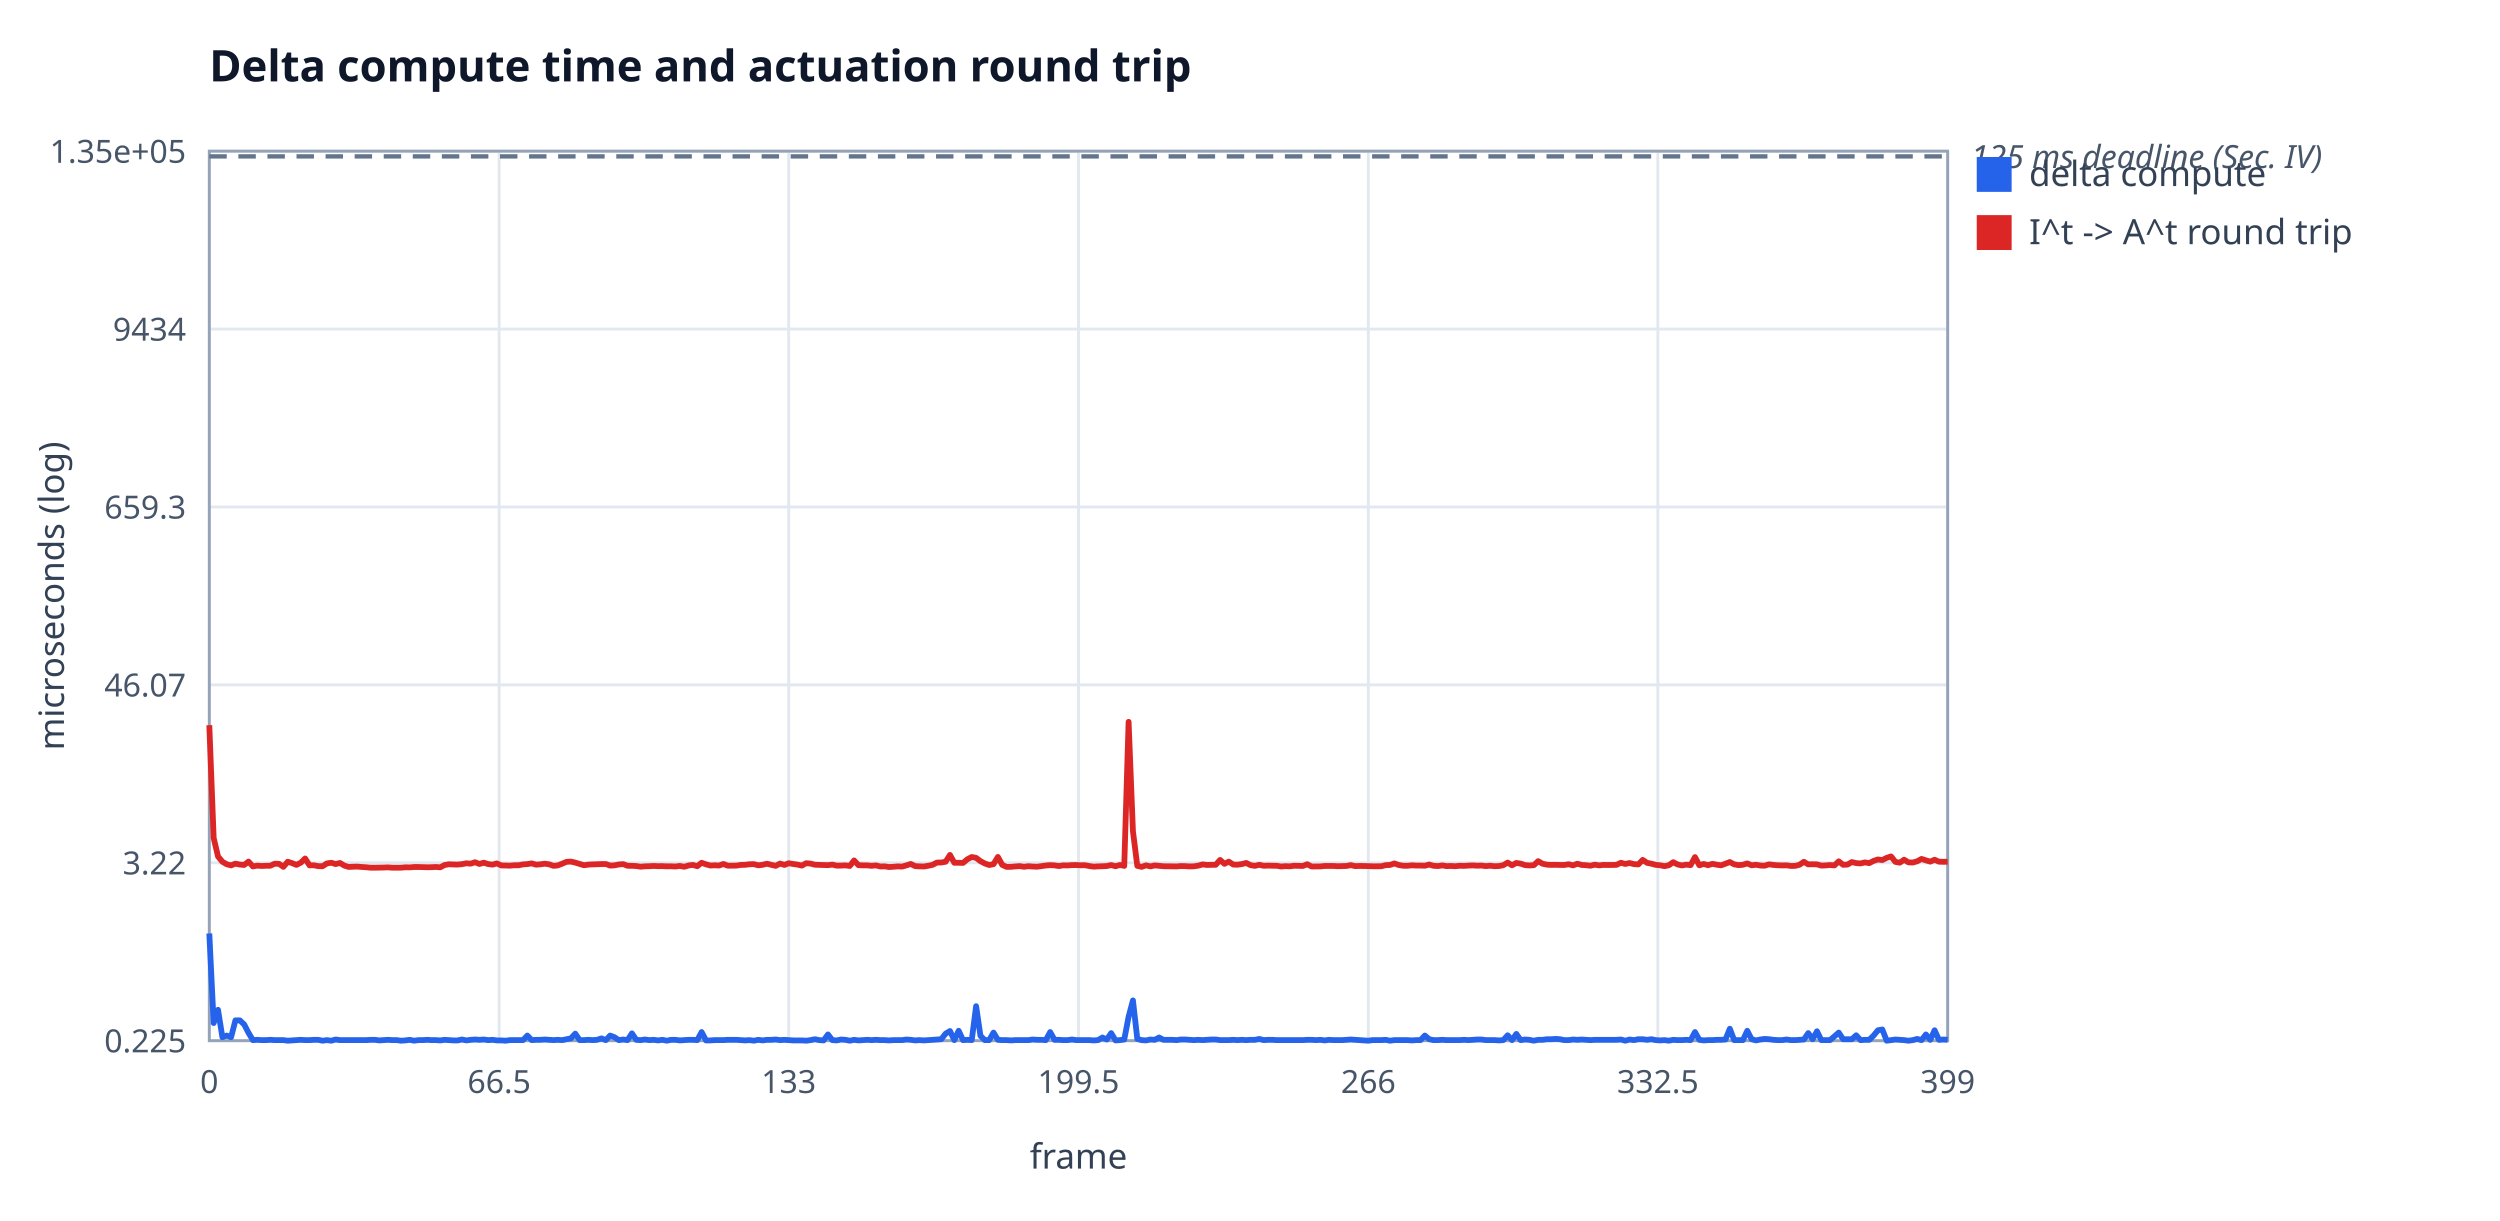
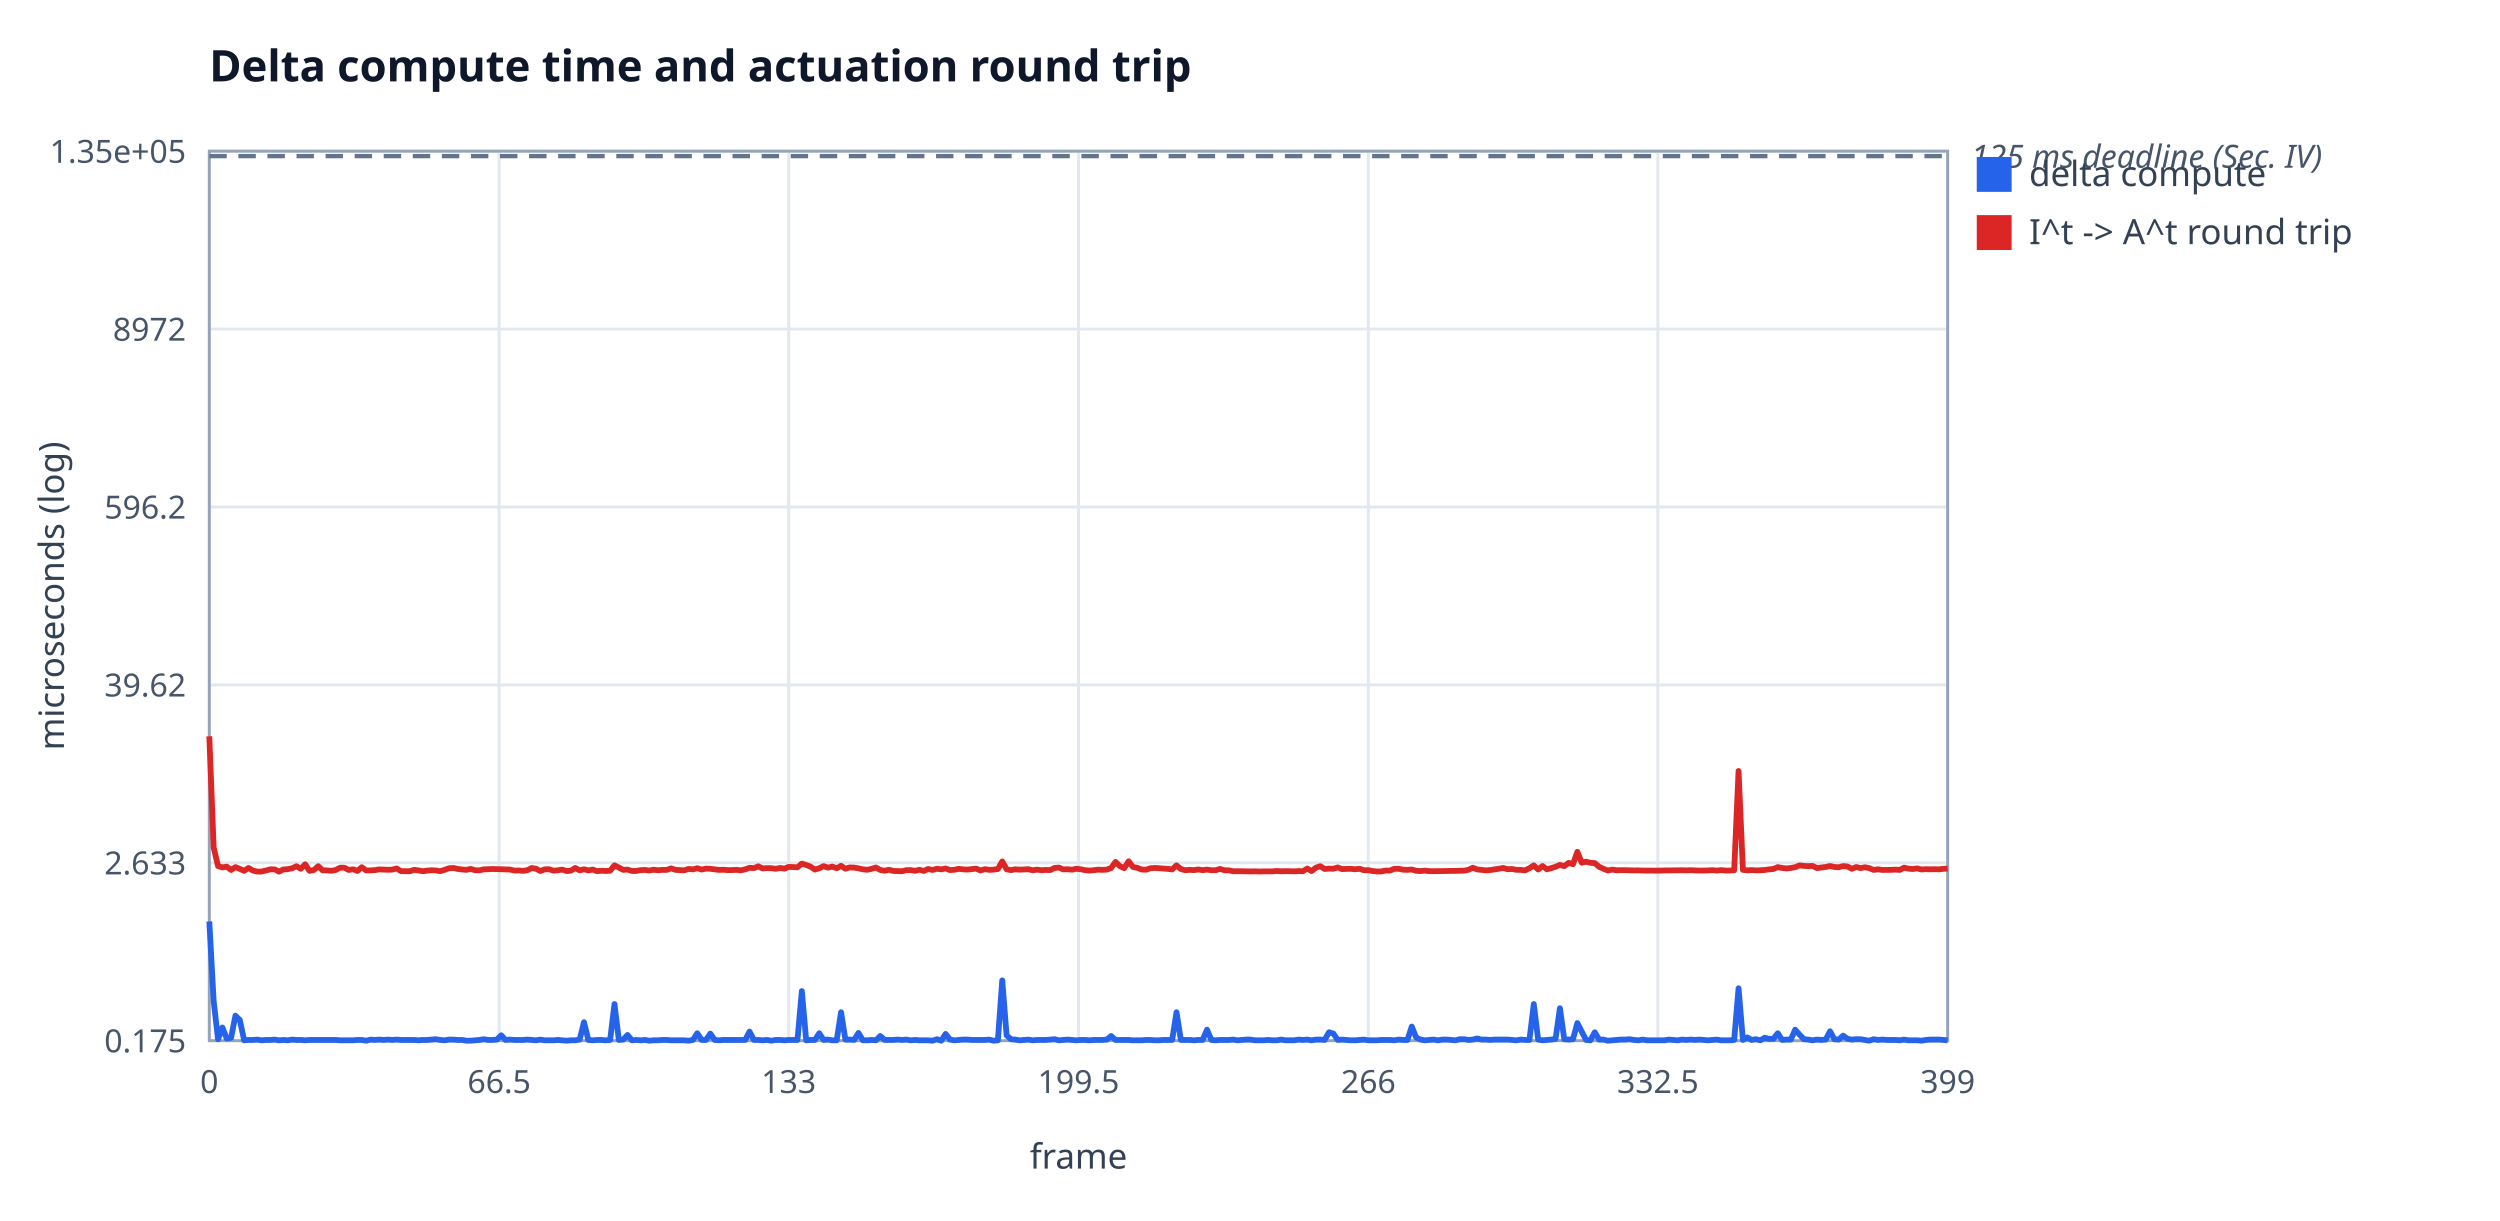
<svg xmlns="http://www.w3.org/2000/svg" viewBox="0 0 860 420" width="860" height="420" role="img" aria-label="Delta compute time and actuation round trip">
  <style>
  .bg{fill:#ffffff}
  .frame{stroke:#94a3b8;stroke-width:1;fill:none}
  .grid{stroke:#e2e8f0;stroke-width:1}
  .tick{fill:#475569;font:11px sans-serif}
  .axis{fill:#334155;font:12px sans-serif}
  .title{fill:#0f172a;font:bold 15px sans-serif}
  .rule{stroke:#64748b;stroke-width:1.5;stroke-dasharray:6 4}
  .rulelab{fill:#475569;font:italic 11px sans-serif}
  .legend{fill:#334155;font:12px sans-serif}
  @media (prefers-color-scheme: dark){
    .bg{fill:#0b1120}
    .frame{stroke:#475569}
    .grid{stroke:#1e293b}
    .tick{fill:#94a3b8}
    .axis{fill:#cbd5e1}
    .title{fill:#f1f5f9}
    .rule{stroke:#94a3b8}
    .rulelab{fill:#94a3b8}
    .legend{fill:#cbd5e1}
  }
</style>
  <rect class="bg" x="0" y="0" width="860" height="420" />
  <text class="title" x="72.0" y="28">Delta compute time and actuation round trip</text>
  <line class="grid" x1="72.0" y1="358.0" x2="670.0" y2="358.0" />
-   <text class="tick" x="64.0" y="362.0" text-anchor="end">0.225</text>
+   <text class="tick" x="64.0" y="362.0" text-anchor="end">0.175</text>
  <line class="grid" x1="72.0" y1="296.8" x2="670.0" y2="296.8" />
-   <text class="tick" x="64.0" y="300.8" text-anchor="end">3.22</text>
+   <text class="tick" x="64.0" y="300.8" text-anchor="end">2.633</text>
  <line class="grid" x1="72.0" y1="235.6" x2="670.0" y2="235.6" />
-   <text class="tick" x="64.0" y="239.6" text-anchor="end">46.07</text>
+   <text class="tick" x="64.0" y="239.6" text-anchor="end">39.62</text>
  <line class="grid" x1="72.0" y1="174.4" x2="670.0" y2="174.4" />
-   <text class="tick" x="64.0" y="178.4" text-anchor="end">659.3</text>
+   <text class="tick" x="64.0" y="178.4" text-anchor="end">596.2</text>
  <line class="grid" x1="72.0" y1="113.2" x2="670.0" y2="113.2" />
-   <text class="tick" x="64.0" y="117.2" text-anchor="end">9434</text>
+   <text class="tick" x="64.0" y="117.2" text-anchor="end">8972</text>
  <line class="grid" x1="72.0" y1="52.0" x2="670.0" y2="52.0" />
  <text class="tick" x="64.0" y="56.0" text-anchor="end">1.35e+05</text>
  <line class="grid" x1="72.0" y1="52.0" x2="72.0" y2="358.0" />
  <text class="tick" x="72.0" y="376.0" text-anchor="middle">0</text>
  <line class="grid" x1="171.7" y1="52.0" x2="171.7" y2="358.0" />
  <text class="tick" x="171.7" y="376.0" text-anchor="middle">66.5</text>
  <line class="grid" x1="271.3" y1="52.0" x2="271.3" y2="358.0" />
  <text class="tick" x="271.3" y="376.0" text-anchor="middle">133</text>
  <line class="grid" x1="371.0" y1="52.0" x2="371.0" y2="358.0" />
  <text class="tick" x="371.0" y="376.0" text-anchor="middle">199.5</text>
  <line class="grid" x1="470.7" y1="52.0" x2="470.7" y2="358.0" />
  <text class="tick" x="470.7" y="376.0" text-anchor="middle">266</text>
  <line class="grid" x1="570.3" y1="52.0" x2="570.3" y2="358.0" />
  <text class="tick" x="570.3" y="376.0" text-anchor="middle">332.5</text>
  <line class="grid" x1="670.0" y1="52.0" x2="670.0" y2="358.0" />
  <text class="tick" x="670.0" y="376.0" text-anchor="middle">399</text>
  <rect class="frame" x="72.0" y="52.0" width="598.0" height="306.0" />
  <text class="axis" x="371.0" y="402.0" text-anchor="middle">frame</text>
  <text class="axis" x="22.0" y="205.0" text-anchor="middle" transform="rotate(-90 22.0 205.0)">microseconds (log)</text>
-   <line class="rule" x1="72.0" y1="53.8" x2="670.0" y2="53.8" />
-   <text class="rulelab" x="678.0" y="57.8">125 ms deadline (Sec. IV)</text>
-   <polyline fill="none" stroke="#2563eb" stroke-width="2" stroke-linejoin="round" points="72.00,321.11 73.50,351.93 75.00,347.38 76.50,356.80 77.99,356.23 79.49,356.80 80.99,351.00 82.49,351.00 83.99,352.40 85.49,355.30 86.99,357.80 88.49,357.70 89.98,357.80 91.48,357.80 92.98,357.70 94.48,357.80 95.98,357.80 97.48,357.80 98.98,358.00 100.48,357.90 101.97,357.80 103.47,357.70 104.97,357.80 106.47,357.80 107.97,357.70 109.47,357.70 110.97,358.00 112.47,357.80 113.96,358.00 115.46,357.59 116.96,357.80 118.46,357.80 119.96,357.80 121.46,357.80 122.96,357.80 124.46,357.80 125.95,357.80 127.45,357.70 128.95,357.70 130.45,357.90 131.95,357.80 133.45,357.70 134.95,357.80 136.45,357.80 137.94,358.00 139.44,357.90 140.94,357.70 142.44,358.00 143.94,357.80 145.44,357.80 146.94,357.70 148.44,357.80 149.93,357.80 151.43,357.90 152.93,357.70 154.43,357.80 155.93,357.90 157.43,357.90 158.93,357.59 160.43,357.90 161.92,357.70 163.42,357.59 164.92,357.70 166.42,357.59 167.92,357.80 169.42,357.70 170.92,357.90 172.42,357.90 173.91,358.00 175.41,357.80 176.91,357.80 178.41,357.80 179.91,357.80 181.41,356.23 182.91,357.80 184.41,357.70 185.90,357.70 187.40,357.59 188.90,357.70 190.40,357.80 191.90,357.70 193.40,357.80 194.90,357.49 196.40,357.20 197.89,355.58 199.39,357.80 200.89,357.80 202.39,357.70 203.89,357.80 205.39,357.70 206.89,357.20 208.39,357.80 209.88,356.23 211.38,356.80 212.88,357.80 214.38,357.59 215.88,357.80 217.38,355.48 218.88,357.70 220.38,357.80 221.87,357.59 223.37,357.80 224.87,357.70 226.37,357.90 227.87,357.70 229.37,358.00 230.87,357.70 232.37,357.70 233.86,357.90 235.36,357.80 236.86,357.70 238.36,357.70 239.86,357.80 241.36,355.03 242.86,357.90 244.36,357.90 245.85,357.80 247.35,357.80 248.85,357.80 250.35,357.70 251.85,357.70 253.35,357.70 254.85,357.80 256.35,357.90 257.84,357.80 259.34,358.00 260.84,357.70 262.34,357.90 263.84,357.70 265.34,357.70 266.84,357.59 268.34,357.80 269.83,357.70 271.33,357.80 272.83,357.90 274.33,357.90 275.83,357.90 277.33,358.00 278.83,357.80 280.33,357.49 281.82,357.80 283.32,357.90 284.82,355.85 286.32,357.80 287.82,357.90 289.32,357.59 290.82,357.70 292.32,358.00 293.81,357.70 295.31,357.90 296.81,357.80 298.31,357.70 299.81,357.80 301.31,357.70 302.81,357.80 304.31,357.80 305.80,357.90 307.30,357.80 308.80,357.80 310.30,357.80 311.80,357.59 313.30,357.70 314.80,357.90 316.30,357.80 317.79,357.90 319.29,357.80 320.79,357.70 322.29,357.59 323.79,357.49 325.29,355.58 326.79,354.67 328.29,357.80 329.78,354.59 331.28,357.80 332.78,357.70 334.28,357.80 335.78,346.13 337.28,356.32 338.78,357.80 340.28,357.80 341.77,355.21 343.27,357.70 344.77,357.80 346.27,357.80 347.77,357.90 349.27,357.80 350.77,357.80 352.27,357.80 353.76,357.80 355.26,357.59 356.76,357.70 358.26,357.70 359.76,357.80 361.26,355.03 362.76,357.70 364.26,357.70 365.75,357.80 367.25,357.80 368.75,357.59 370.25,357.80 371.75,357.80 373.25,357.80 374.75,357.80 376.25,357.90 377.74,357.80 379.24,356.90 380.74,357.59 382.24,355.39 383.74,357.90 385.24,357.80 386.74,357.59 388.24,349.76 389.73,344.14 391.23,357.39 392.73,357.80 394.23,357.90 395.73,357.59 397.23,357.70 398.73,356.90 400.23,357.70 401.72,357.70 403.22,357.70 404.72,357.80 406.22,357.59 407.72,357.59 409.22,357.70 410.72,357.80 412.22,357.70 413.71,357.80 415.21,357.70 416.71,357.59 418.21,357.59 419.71,357.80 421.21,357.80 422.71,357.80 424.21,357.70 425.70,357.80 427.20,357.70 428.70,357.80 430.20,357.70 431.70,357.70 433.20,357.39 434.70,357.80 436.20,357.70 437.69,357.70 439.19,357.80 440.69,357.80 442.19,357.80 443.69,357.80 445.19,357.80 446.69,357.80 448.19,357.80 449.68,357.70 451.18,357.70 452.68,357.80 454.18,357.70 455.68,357.90 457.18,357.70 458.68,357.80 460.18,357.80 461.67,357.80 463.17,357.70 464.67,357.59 466.17,357.70 467.67,357.80 469.17,357.90 470.67,358.00 472.17,357.80 473.66,357.80 475.16,357.80 476.66,357.70 478.16,358.00 479.66,357.80 481.16,357.80 482.66,357.80 484.16,357.80 485.65,357.90 487.15,357.80 488.65,357.80 490.15,356.23 491.65,357.49 493.15,357.80 494.65,357.80 496.15,357.70 497.64,357.80 499.14,357.80 500.64,357.80 502.14,357.80 503.64,357.70 505.14,357.80 506.64,357.70 508.14,357.59 509.63,357.59 511.13,357.80 512.63,357.80 514.13,357.80 515.63,357.90 517.13,357.80 518.63,356.14 520.13,357.80 521.62,355.67 523.12,357.80 524.62,357.59 526.12,357.70 527.62,358.00 529.12,357.70 530.62,357.70 532.12,357.49 533.61,357.49 535.11,357.39 536.61,357.49 538.11,357.80 539.61,357.80 541.11,357.59 542.61,357.70 544.11,357.59 545.60,357.70 547.10,357.80 548.60,357.70 550.10,357.70 551.60,357.70 553.10,357.70 554.60,357.70 556.10,357.70 557.59,357.59 559.09,358.00 560.59,357.59 562.09,357.80 563.59,357.49 565.09,357.49 566.59,357.70 568.09,357.49 569.58,357.80 571.08,357.90 572.58,357.80 574.08,358.00 575.58,357.70 577.08,357.80 578.58,357.80 580.08,357.70 581.57,357.80 583.07,355.03 584.57,357.70 586.07,357.90 587.57,357.80 589.07,357.80 590.57,357.70 592.07,357.70 593.56,357.59 595.06,353.89 596.56,357.80 598.06,357.80 599.56,357.80 601.06,354.59 602.56,357.49 604.06,357.90 605.55,357.59 607.05,357.39 608.55,357.49 610.05,357.70 611.55,357.80 613.05,357.80 614.55,357.59 616.05,357.80 617.54,357.80 619.04,357.70 620.54,357.59 622.04,355.39 623.54,357.49 625.04,354.76 626.54,357.80 628.04,357.80 629.53,357.80 631.03,356.52 632.53,355.21 634.03,357.49 635.53,357.49 637.03,357.49 638.53,356.14 640.03,357.80 641.52,357.70 643.02,357.70 644.52,356.23 646.02,354.41 647.52,354.15 649.02,358.00 650.52,357.80 652.02,357.59 653.51,357.70 655.01,357.80 656.51,358.00 658.01,357.80 659.51,357.39 661.01,357.80 662.51,355.85 664.01,357.70 665.50,354.41 667.00,357.70 668.50,357.59 670.00,357.70 " />
-   <polyline fill="none" stroke="#dc2626" stroke-width="2" stroke-linejoin="round" points="72.00,249.46 73.50,288.26 75.00,294.64 76.50,296.44 77.99,297.31 79.49,297.69 80.99,297.10 82.49,297.41 83.99,297.55 85.49,296.38 86.99,298.05 88.49,297.78 89.98,297.90 91.48,297.83 92.98,297.82 94.48,297.12 95.98,297.16 97.48,298.20 98.98,296.43 100.48,296.92 101.97,297.52 103.47,296.77 104.97,295.32 106.47,297.68 107.97,297.66 109.47,297.95 110.97,297.98 112.47,297.01 113.96,296.78 115.46,297.24 116.96,296.86 118.46,297.78 119.96,298.23 121.46,298.15 122.96,298.11 124.46,298.24 125.95,298.33 127.45,298.48 128.95,298.49 130.45,298.46 131.95,298.43 133.45,298.37 134.95,298.49 136.45,298.49 137.94,298.49 139.44,298.34 140.94,298.38 142.44,298.25 143.94,298.25 145.44,298.29 146.94,298.34 148.44,298.31 149.93,298.23 151.43,298.36 152.93,297.57 154.43,297.31 155.93,297.38 157.43,297.42 158.93,297.26 160.43,296.97 161.92,297.10 163.42,296.60 164.92,297.21 166.42,296.76 167.92,297.24 169.42,297.44 170.92,297.01 172.42,297.71 173.91,297.74 175.41,297.79 176.91,297.65 178.41,297.65 179.91,297.35 181.41,297.25 182.91,297.00 184.41,297.45 185.90,297.33 187.40,297.10 188.90,297.33 190.40,297.86 191.90,297.70 193.40,297.11 194.90,296.46 196.40,296.39 197.89,296.73 199.39,297.20 200.89,297.64 202.39,297.43 203.89,297.35 205.39,297.30 206.89,297.24 208.39,297.22 209.88,297.76 211.38,297.68 212.88,297.38 214.38,297.26 215.88,297.83 217.38,297.84 218.88,297.92 220.38,298.14 221.87,298.01 223.37,297.97 224.87,297.89 226.37,297.96 227.87,297.94 229.37,298.02 230.87,298.00 232.37,298.08 233.86,297.87 235.36,298.17 236.86,297.72 238.36,297.53 239.86,297.98 241.36,296.79 242.86,297.33 244.36,297.75 245.85,297.66 247.35,297.75 248.85,297.21 250.35,297.80 251.85,297.79 253.35,297.77 254.85,297.53 256.35,297.50 257.84,297.30 259.34,297.27 260.84,297.67 262.34,297.49 263.84,297.12 265.34,297.51 266.84,297.86 268.34,297.06 269.83,297.54 271.33,296.95 272.83,297.22 274.33,297.42 275.83,297.77 277.33,296.94 278.83,297.08 280.33,297.47 281.82,297.52 283.32,297.57 284.82,297.62 286.32,297.43 287.82,297.78 289.32,297.76 290.82,297.69 292.32,297.89 293.81,295.99 295.31,297.63 296.81,297.68 298.31,297.69 299.81,297.84 301.31,297.70 302.81,298.07 304.31,298.02 305.80,298.26 307.30,298.17 308.80,298.03 310.30,298.11 311.80,297.69 313.30,297.20 314.80,297.95 316.30,298.03 317.79,298.07 319.29,297.83 320.79,297.51 322.29,296.72 323.79,296.70 325.29,296.44 326.79,294.10 328.29,296.80 329.78,296.79 331.28,296.84 332.78,295.59 334.28,294.81 335.78,295.11 337.28,296.24 338.78,297.03 340.28,297.57 341.77,297.27 343.27,294.79 344.77,297.53 346.27,298.21 347.77,298.19 349.27,298.05 350.77,297.94 352.27,298.17 353.76,297.97 355.26,298.09 356.76,298.15 358.26,297.95 359.76,297.73 361.26,297.61 362.76,297.69 364.26,297.92 365.75,297.68 367.25,297.72 368.75,297.59 370.25,297.58 371.75,297.66 373.25,297.64 374.75,297.92 376.25,298.13 377.74,298.03 379.24,297.98 380.74,297.92 382.24,297.58 383.74,297.99 385.24,297.55 386.74,297.87 388.24,248.32 389.73,285.96 391.23,297.85 392.73,298.20 394.23,297.68 395.73,298.03 397.23,297.71 398.73,297.84 400.23,297.99 401.72,298.01 403.22,298.02 404.72,298.05 406.22,297.92 407.72,297.95 409.22,298.05 410.72,298.01 412.22,297.78 413.71,297.36 415.21,297.55 416.71,297.50 418.21,297.50 419.71,295.82 421.21,297.15 422.71,296.40 424.21,297.40 425.70,297.46 427.20,297.24 428.70,296.85 430.20,297.62 431.70,297.86 433.20,297.49 434.70,297.83 436.20,297.77 437.69,297.81 439.19,297.83 440.69,298.08 442.19,297.95 443.69,298.02 445.19,297.82 446.69,297.85 448.19,297.89 449.68,297.30 451.18,298.08 452.68,298.05 454.18,298.05 455.68,297.89 457.18,297.89 458.68,297.89 460.18,297.98 461.67,297.93 463.17,297.90 464.67,297.60 466.17,297.95 467.67,297.89 469.17,297.91 470.67,297.94 472.17,298.00 473.66,298.00 475.16,297.99 476.66,297.61 478.16,297.55 479.66,297.02 481.16,297.56 482.66,297.81 484.16,297.84 485.65,297.66 487.15,297.75 488.65,297.75 490.15,297.81 491.65,297.41 493.15,297.83 494.65,297.93 496.15,297.70 497.64,297.95 499.14,297.89 500.64,297.98 502.14,297.82 503.64,297.87 505.14,297.76 506.64,297.70 508.14,297.80 509.63,297.75 511.13,297.95 512.63,297.81 514.13,297.98 515.63,297.92 517.13,297.63 518.63,296.73 520.13,297.66 521.62,296.85 523.12,297.10 524.62,297.60 526.12,297.71 527.62,297.63 529.12,296.24 530.62,297.11 532.12,297.44 533.61,297.52 535.11,297.50 536.61,297.54 538.11,297.55 539.61,297.31 541.11,297.69 542.61,297.12 544.11,297.55 545.60,297.63 547.10,297.81 548.60,297.45 550.10,297.69 551.60,297.53 553.10,297.56 554.60,297.55 556.10,297.51 557.59,296.79 559.09,297.20 560.59,296.87 562.09,297.26 563.59,297.36 565.09,295.81 566.59,296.82 568.09,297.11 569.58,297.52 571.08,297.66 572.58,297.95 574.08,297.66 575.58,296.59 577.08,297.37 578.58,297.71 580.08,297.44 581.57,297.60 583.07,294.85 584.57,297.66 586.07,297.21 587.57,297.63 589.07,297.16 590.57,297.46 592.07,297.67 593.56,297.12 595.06,296.53 596.56,297.34 598.06,297.61 599.56,297.48 601.06,297.02 602.56,297.67 604.06,297.47 605.55,297.74 607.05,297.80 608.55,297.33 610.05,297.54 611.55,297.66 613.05,297.71 614.55,297.67 616.05,297.89 617.54,297.87 619.04,297.48 620.54,296.46 622.04,297.35 623.54,297.30 625.04,297.34 626.54,297.77 628.04,297.70 629.53,297.57 631.03,297.71 632.53,296.30 634.03,297.49 635.53,297.42 637.03,296.55 638.53,296.91 640.03,297.02 641.52,296.66 643.02,296.92 644.52,296.14 646.02,295.65 647.52,295.86 649.02,295.10 650.52,294.61 652.02,296.49 653.51,296.76 655.01,295.74 656.51,296.66 658.01,296.70 659.51,296.28 661.01,295.47 662.51,295.96 664.01,296.40 665.50,295.75 667.00,296.42 668.50,296.46 670.00,296.45 " />
+   <line class="rule" x1="72.0" y1="53.7" x2="670.0" y2="53.7" />
+   <text class="rulelab" x="678.0" y="57.7">125 ms deadline (Sec. IV)</text>
+   <polyline fill="none" stroke="#2563eb" stroke-width="2" stroke-linejoin="round" points="72.00,316.98 73.50,344.38 75.00,357.49 76.50,353.46 77.99,357.24 79.49,356.99 80.99,349.41 82.49,350.87 83.99,357.87 85.49,357.74 86.99,357.74 88.49,357.62 89.98,357.87 91.48,357.74 92.98,357.74 94.48,357.62 95.98,357.87 97.48,357.74 98.98,357.87 100.48,357.62 101.97,357.74 103.47,357.74 104.97,357.87 106.47,357.74 107.97,357.74 109.47,357.74 110.97,357.74 112.47,357.74 113.96,357.74 115.46,357.74 116.96,357.87 118.46,357.87 119.96,357.87 121.46,357.87 122.96,357.74 124.46,357.74 125.95,358.00 127.45,357.62 128.95,357.74 130.45,357.62 131.95,357.74 133.45,357.62 134.95,357.74 136.45,357.62 137.94,357.74 139.44,357.74 140.94,357.74 142.44,357.74 143.94,357.87 145.44,357.74 146.94,357.74 148.44,357.62 149.93,357.49 151.43,357.74 152.93,357.87 154.43,357.62 155.93,357.62 157.43,357.74 158.93,357.74 160.43,358.00 161.92,358.00 163.42,357.87 164.92,357.74 166.42,357.49 167.92,357.74 169.42,357.74 170.92,357.62 172.42,356.14 173.91,357.74 175.41,357.62 176.91,357.74 178.41,357.74 179.91,357.74 181.41,357.62 182.91,357.74 184.41,357.87 185.90,357.62 187.40,357.87 188.90,357.87 190.40,357.87 191.90,357.74 193.40,357.87 194.90,358.00 196.40,357.87 197.89,357.87 199.39,357.62 200.89,351.64 202.39,357.74 203.89,357.87 205.39,357.74 206.89,357.74 208.39,357.87 209.88,357.74 211.38,345.39 212.88,357.74 214.38,357.62 215.88,356.03 217.38,357.87 218.88,357.74 220.38,357.87 221.87,357.74 223.37,358.00 224.87,357.87 226.37,357.87 227.87,357.74 229.37,357.74 230.87,357.87 232.37,357.87 233.86,357.87 235.36,357.87 236.86,358.00 238.36,357.74 239.86,355.44 241.36,357.74 242.86,357.74 244.36,355.56 245.85,357.74 247.35,357.87 248.85,357.74 250.35,357.74 251.85,357.74 253.35,357.74 254.85,357.74 256.35,357.74 257.84,354.87 259.34,357.74 260.84,357.74 262.34,357.87 263.84,357.74 265.34,358.00 266.84,357.74 268.34,357.74 269.83,357.87 271.33,357.74 272.83,357.74 274.33,357.74 275.83,340.92 277.33,357.87 278.83,357.74 280.33,357.74 281.82,355.44 283.32,357.74 284.82,357.62 286.32,357.87 287.82,357.87 289.32,348.21 290.82,357.62 292.32,357.62 293.81,357.74 295.31,355.33 296.81,357.87 298.31,357.87 299.81,357.74 301.31,357.87 302.81,356.38 304.31,357.74 305.80,357.74 307.30,357.74 308.80,357.62 310.30,357.74 311.80,357.62 313.30,357.87 314.80,357.74 316.30,357.87 317.79,357.87 319.29,357.87 320.79,358.00 322.29,357.49 323.79,358.00 325.29,355.67 326.79,357.62 328.29,357.87 329.78,357.74 331.28,357.62 332.78,357.62 334.28,357.74 335.78,357.74 337.28,357.74 338.78,357.74 340.28,357.62 341.77,358.00 343.27,357.87 344.77,337.24 346.27,356.14 347.77,357.49 349.27,357.62 350.77,357.87 352.27,357.74 353.76,357.62 355.26,357.87 356.76,357.74 358.26,357.74 359.76,357.74 361.26,357.62 362.76,357.49 364.26,357.87 365.75,357.74 367.25,357.62 368.75,357.74 370.25,357.87 371.75,357.74 373.25,357.74 374.75,357.87 376.25,357.74 377.74,357.74 379.24,357.74 380.74,357.62 382.24,356.38 383.74,357.74 385.24,357.74 386.74,357.74 388.24,357.74 389.73,357.87 391.23,357.87 392.73,357.87 394.23,357.74 395.73,357.74 397.23,357.87 398.73,357.87 400.23,357.74 401.72,357.74 403.22,357.74 404.72,348.21 406.22,357.74 407.72,357.74 409.22,357.74 410.72,357.87 412.22,357.74 413.71,357.74 415.21,354.21 416.71,357.74 418.21,357.87 419.71,357.74 421.21,357.74 422.71,357.74 424.21,357.62 425.70,357.87 427.20,357.74 428.70,357.62 430.20,357.62 431.70,357.87 433.20,357.87 434.70,357.87 436.20,357.74 437.69,357.87 439.19,357.87 440.69,357.62 442.19,357.87 443.69,357.87 445.19,357.87 446.69,357.62 448.19,357.74 449.68,357.62 451.18,357.87 452.68,357.62 454.18,357.62 455.68,357.74 457.18,355.10 458.68,355.56 460.18,357.74 461.67,357.62 463.17,357.74 464.67,357.87 466.17,357.87 467.67,357.74 469.17,357.62 470.67,357.87 472.17,357.87 473.66,357.87 475.16,357.74 476.66,357.74 478.16,357.74 479.66,357.87 481.16,357.62 482.66,357.74 484.16,357.74 485.65,353.14 487.15,356.87 488.65,357.62 490.15,357.87 491.65,357.74 493.15,357.62 494.65,357.87 496.15,357.62 497.64,357.62 499.14,357.74 500.64,357.87 502.14,357.49 503.64,357.49 505.14,357.74 506.64,357.62 508.14,357.24 509.63,357.62 511.13,357.62 512.63,357.74 514.13,357.62 515.63,357.62 517.13,357.62 518.63,357.62 520.13,357.74 521.62,357.87 523.12,357.62 524.62,357.74 526.12,357.74 527.62,345.39 529.12,357.62 530.62,357.87 532.12,357.74 533.61,357.62 535.11,357.36 536.61,346.83 538.11,357.49 539.61,357.62 541.11,357.49 542.61,351.93 544.11,354.87 545.60,357.74 547.10,357.87 548.60,355.10 550.10,357.62 551.60,357.62 553.10,358.00 554.60,357.87 556.10,357.74 557.59,357.62 559.09,357.62 560.59,357.49 562.09,357.74 563.59,357.87 565.09,357.62 566.59,357.87 568.09,357.87 569.58,357.87 571.08,357.87 572.58,357.87 574.08,357.62 575.58,357.74 577.08,357.87 578.58,357.62 580.08,357.74 581.57,357.62 583.07,357.74 584.57,357.62 586.07,357.74 587.57,357.87 589.07,357.74 590.57,357.62 592.07,357.87 593.56,357.87 595.06,357.87 596.56,357.74 598.06,339.97 599.56,357.74 601.06,356.87 602.56,357.74 604.06,357.49 605.55,357.87 607.05,356.99 608.55,357.36 610.05,357.36 611.55,355.44 613.05,357.74 614.55,357.62 616.05,357.62 617.54,354.21 619.04,355.91 620.54,357.49 622.04,357.62 623.54,357.87 625.04,357.62 626.54,357.74 628.04,357.62 629.53,354.76 631.03,357.49 632.53,357.62 634.03,356.26 635.53,357.36 637.03,357.62 638.53,357.49 640.03,357.49 641.52,357.74 643.02,358.00 644.52,357.49 646.02,357.74 647.52,357.62 649.02,357.74 650.52,357.74 652.02,357.74 653.51,357.87 655.01,357.62 656.51,357.87 658.01,357.87 659.51,357.87 661.01,358.00 662.51,357.74 664.01,357.62 665.50,357.62 667.00,357.62 668.50,357.74 670.00,357.87 " />
+   <polyline fill="none" stroke="#dc2626" stroke-width="2" stroke-linejoin="round" points="72.00,253.29 73.50,291.54 75.00,297.91 76.50,298.39 77.99,298.13 79.49,299.26 80.99,298.29 82.49,298.90 83.99,299.57 85.49,298.58 86.99,299.48 88.49,299.83 89.98,299.81 91.48,299.45 92.98,299.05 94.48,299.06 95.98,299.84 97.48,299.09 98.98,298.99 100.48,298.70 101.97,297.98 103.47,298.86 104.97,297.33 106.47,299.57 107.97,299.29 109.47,297.97 110.97,299.40 112.47,299.42 113.96,299.55 115.46,299.28 116.96,298.50 118.46,298.49 119.96,299.26 121.46,299.04 122.96,299.60 124.46,298.32 125.95,299.43 127.45,299.42 128.95,299.32 130.45,299.08 131.95,299.14 133.45,299.20 134.95,299.14 136.45,298.75 137.94,299.67 139.44,299.69 140.94,299.71 142.44,299.23 143.94,299.41 145.44,299.71 146.94,299.48 148.44,299.37 149.93,299.44 151.43,299.69 152.93,299.23 154.43,298.69 155.93,298.58 157.43,298.91 158.93,299.10 160.43,299.23 161.92,298.90 163.42,299.37 164.92,299.40 166.42,299.04 167.92,299.02 169.42,298.93 170.92,298.98 172.42,299.02 173.91,299.08 175.41,299.11 176.91,299.48 178.41,299.44 179.91,299.58 181.41,299.35 182.91,298.59 184.41,298.86 185.90,299.63 187.40,299.04 188.90,299.01 190.40,299.52 191.90,299.38 193.40,299.14 194.90,299.65 196.40,299.52 197.89,298.58 199.39,299.40 200.89,299.04 202.39,299.42 203.89,299.12 205.39,299.68 206.89,299.52 208.39,299.61 209.88,299.54 211.38,297.68 212.88,298.43 214.38,299.23 215.88,299.13 217.38,299.62 218.88,299.60 220.38,299.33 221.87,299.26 223.37,299.47 224.87,299.18 226.37,299.38 227.87,299.24 229.37,299.24 230.87,298.72 232.37,299.24 233.86,299.31 235.36,299.39 236.86,298.91 238.36,299.07 239.86,298.67 241.36,299.13 242.86,298.80 244.36,298.87 245.85,299.06 247.35,299.25 248.85,299.20 250.35,299.32 251.85,299.30 253.35,299.23 254.85,299.39 256.35,299.06 257.84,298.52 259.34,298.64 260.84,298.01 262.34,298.75 263.84,298.62 265.34,298.65 266.84,298.88 268.34,298.56 269.83,298.82 271.33,298.20 272.83,298.27 274.33,298.35 275.83,297.08 277.33,297.55 278.83,298.13 280.33,299.14 281.82,298.68 283.32,297.95 284.82,298.47 286.32,298.11 287.82,298.68 289.32,297.84 290.82,298.84 292.32,298.40 293.81,298.46 295.31,298.70 296.81,299.04 298.31,299.20 299.81,298.89 301.31,298.42 302.81,299.26 304.31,299.54 305.80,299.19 307.30,299.61 308.80,299.65 310.30,299.70 311.80,299.34 313.30,299.32 314.80,299.56 316.30,299.20 317.79,299.61 319.29,298.92 320.79,299.28 322.29,298.84 323.79,299.06 325.29,298.75 326.79,299.31 328.29,299.20 329.78,298.88 331.28,299.06 332.78,299.14 334.28,298.97 335.78,298.81 337.28,299.44 338.78,299.00 340.28,299.23 341.77,299.16 343.27,298.95 344.77,296.34 346.27,299.05 347.77,299.33 349.27,299.04 350.77,299.16 352.27,299.10 353.76,299.00 355.26,299.39 356.76,299.15 358.26,299.36 359.76,299.26 361.26,299.32 362.76,298.57 364.26,298.45 365.75,299.08 367.25,299.01 368.75,299.17 370.25,298.86 371.75,299.04 373.25,299.32 374.75,299.48 376.25,299.35 377.74,299.15 379.24,299.23 380.74,299.14 382.24,298.59 383.74,296.50 385.24,297.96 386.74,298.65 388.24,296.29 389.73,298.23 391.23,298.55 392.73,299.11 394.23,299.19 395.73,298.68 397.23,298.58 398.73,298.66 400.23,298.78 401.72,298.90 403.22,299.08 404.72,297.68 406.22,298.95 407.72,299.35 409.22,299.23 410.72,299.32 412.22,299.09 413.71,299.34 415.21,299.14 416.71,299.37 418.21,299.35 419.71,298.91 421.21,299.37 422.71,299.40 424.21,299.71 425.70,299.70 427.20,299.71 428.70,299.74 430.20,299.77 431.70,299.73 433.20,299.81 434.70,299.75 436.20,299.74 437.69,299.75 439.19,299.62 440.69,299.72 442.19,299.67 443.69,299.70 445.19,299.74 446.69,299.65 448.19,299.71 449.68,298.79 451.18,299.64 452.68,298.47 454.18,297.98 455.68,298.93 457.18,298.80 458.68,298.85 460.18,298.39 461.67,298.99 463.17,298.90 464.67,298.87 466.17,299.03 467.67,298.85 469.17,299.37 470.67,299.33 472.17,299.64 473.66,299.80 475.16,299.76 476.66,299.48 478.16,299.47 479.66,298.88 481.16,298.86 482.66,299.18 484.16,299.22 485.65,299.12 487.15,299.56 488.65,299.65 490.15,299.49 491.65,299.68 493.15,299.69 494.65,299.66 496.15,299.65 497.64,299.63 499.14,299.59 500.64,299.58 502.14,299.55 503.64,299.52 505.14,299.22 506.64,298.50 508.14,299.08 509.63,299.24 511.13,299.42 512.63,299.29 514.13,299.07 515.63,298.85 517.13,298.57 518.63,299.02 520.13,298.93 521.62,299.22 523.12,299.24 524.62,299.41 526.12,298.68 527.62,297.70 529.12,299.11 530.62,297.91 532.12,299.04 533.61,298.65 535.11,298.17 536.61,297.53 538.11,297.95 539.61,296.83 541.11,297.28 542.61,293.02 544.11,296.77 545.60,296.43 547.10,296.79 548.60,296.91 550.10,298.18 551.60,298.88 553.10,299.46 554.60,299.15 556.10,299.38 557.59,299.33 559.09,299.34 560.59,299.39 562.09,299.43 563.59,299.41 565.09,299.48 566.59,299.49 568.09,299.48 569.58,299.51 571.08,299.49 572.58,299.44 574.08,299.43 575.58,299.41 577.08,299.39 578.58,299.36 580.08,299.41 581.57,299.34 583.07,299.43 584.57,299.48 586.07,299.48 587.57,299.44 589.07,299.34 590.57,299.48 592.07,299.31 593.56,299.47 595.06,299.47 596.56,299.39 598.06,265.23 599.56,299.24 601.06,299.40 602.56,299.31 604.06,299.42 605.55,299.37 607.05,299.28 608.55,299.06 610.05,298.93 611.55,298.29 613.05,298.59 614.55,298.75 616.05,298.59 617.54,298.31 619.04,297.69 620.54,297.87 622.04,297.95 623.54,297.87 625.04,298.63 626.54,298.42 628.04,298.24 629.53,297.90 631.03,298.25 632.53,298.34 634.03,297.93 635.53,298.07 637.03,298.87 638.53,298.26 640.03,298.63 641.52,298.34 643.02,298.63 644.52,299.26 646.02,299.04 647.52,299.26 649.02,299.24 650.52,299.24 652.02,299.15 653.51,299.26 655.01,298.47 656.51,298.83 658.01,298.94 659.51,298.73 661.01,299.10 662.51,298.99 664.01,299.04 665.50,299.00 667.00,299.04 668.50,298.89 670.00,298.78 " />
  <rect x="680.0" y="54.0" width="12" height="12" fill="#2563eb" />
  <text class="legend" x="698.0" y="64.0">delta compute</text>
  <rect x="680.0" y="74.0" width="12" height="12" fill="#dc2626" />
  <text class="legend" x="698.0" y="84.0">I^t -&gt; A^t round trip</text>
</svg>
